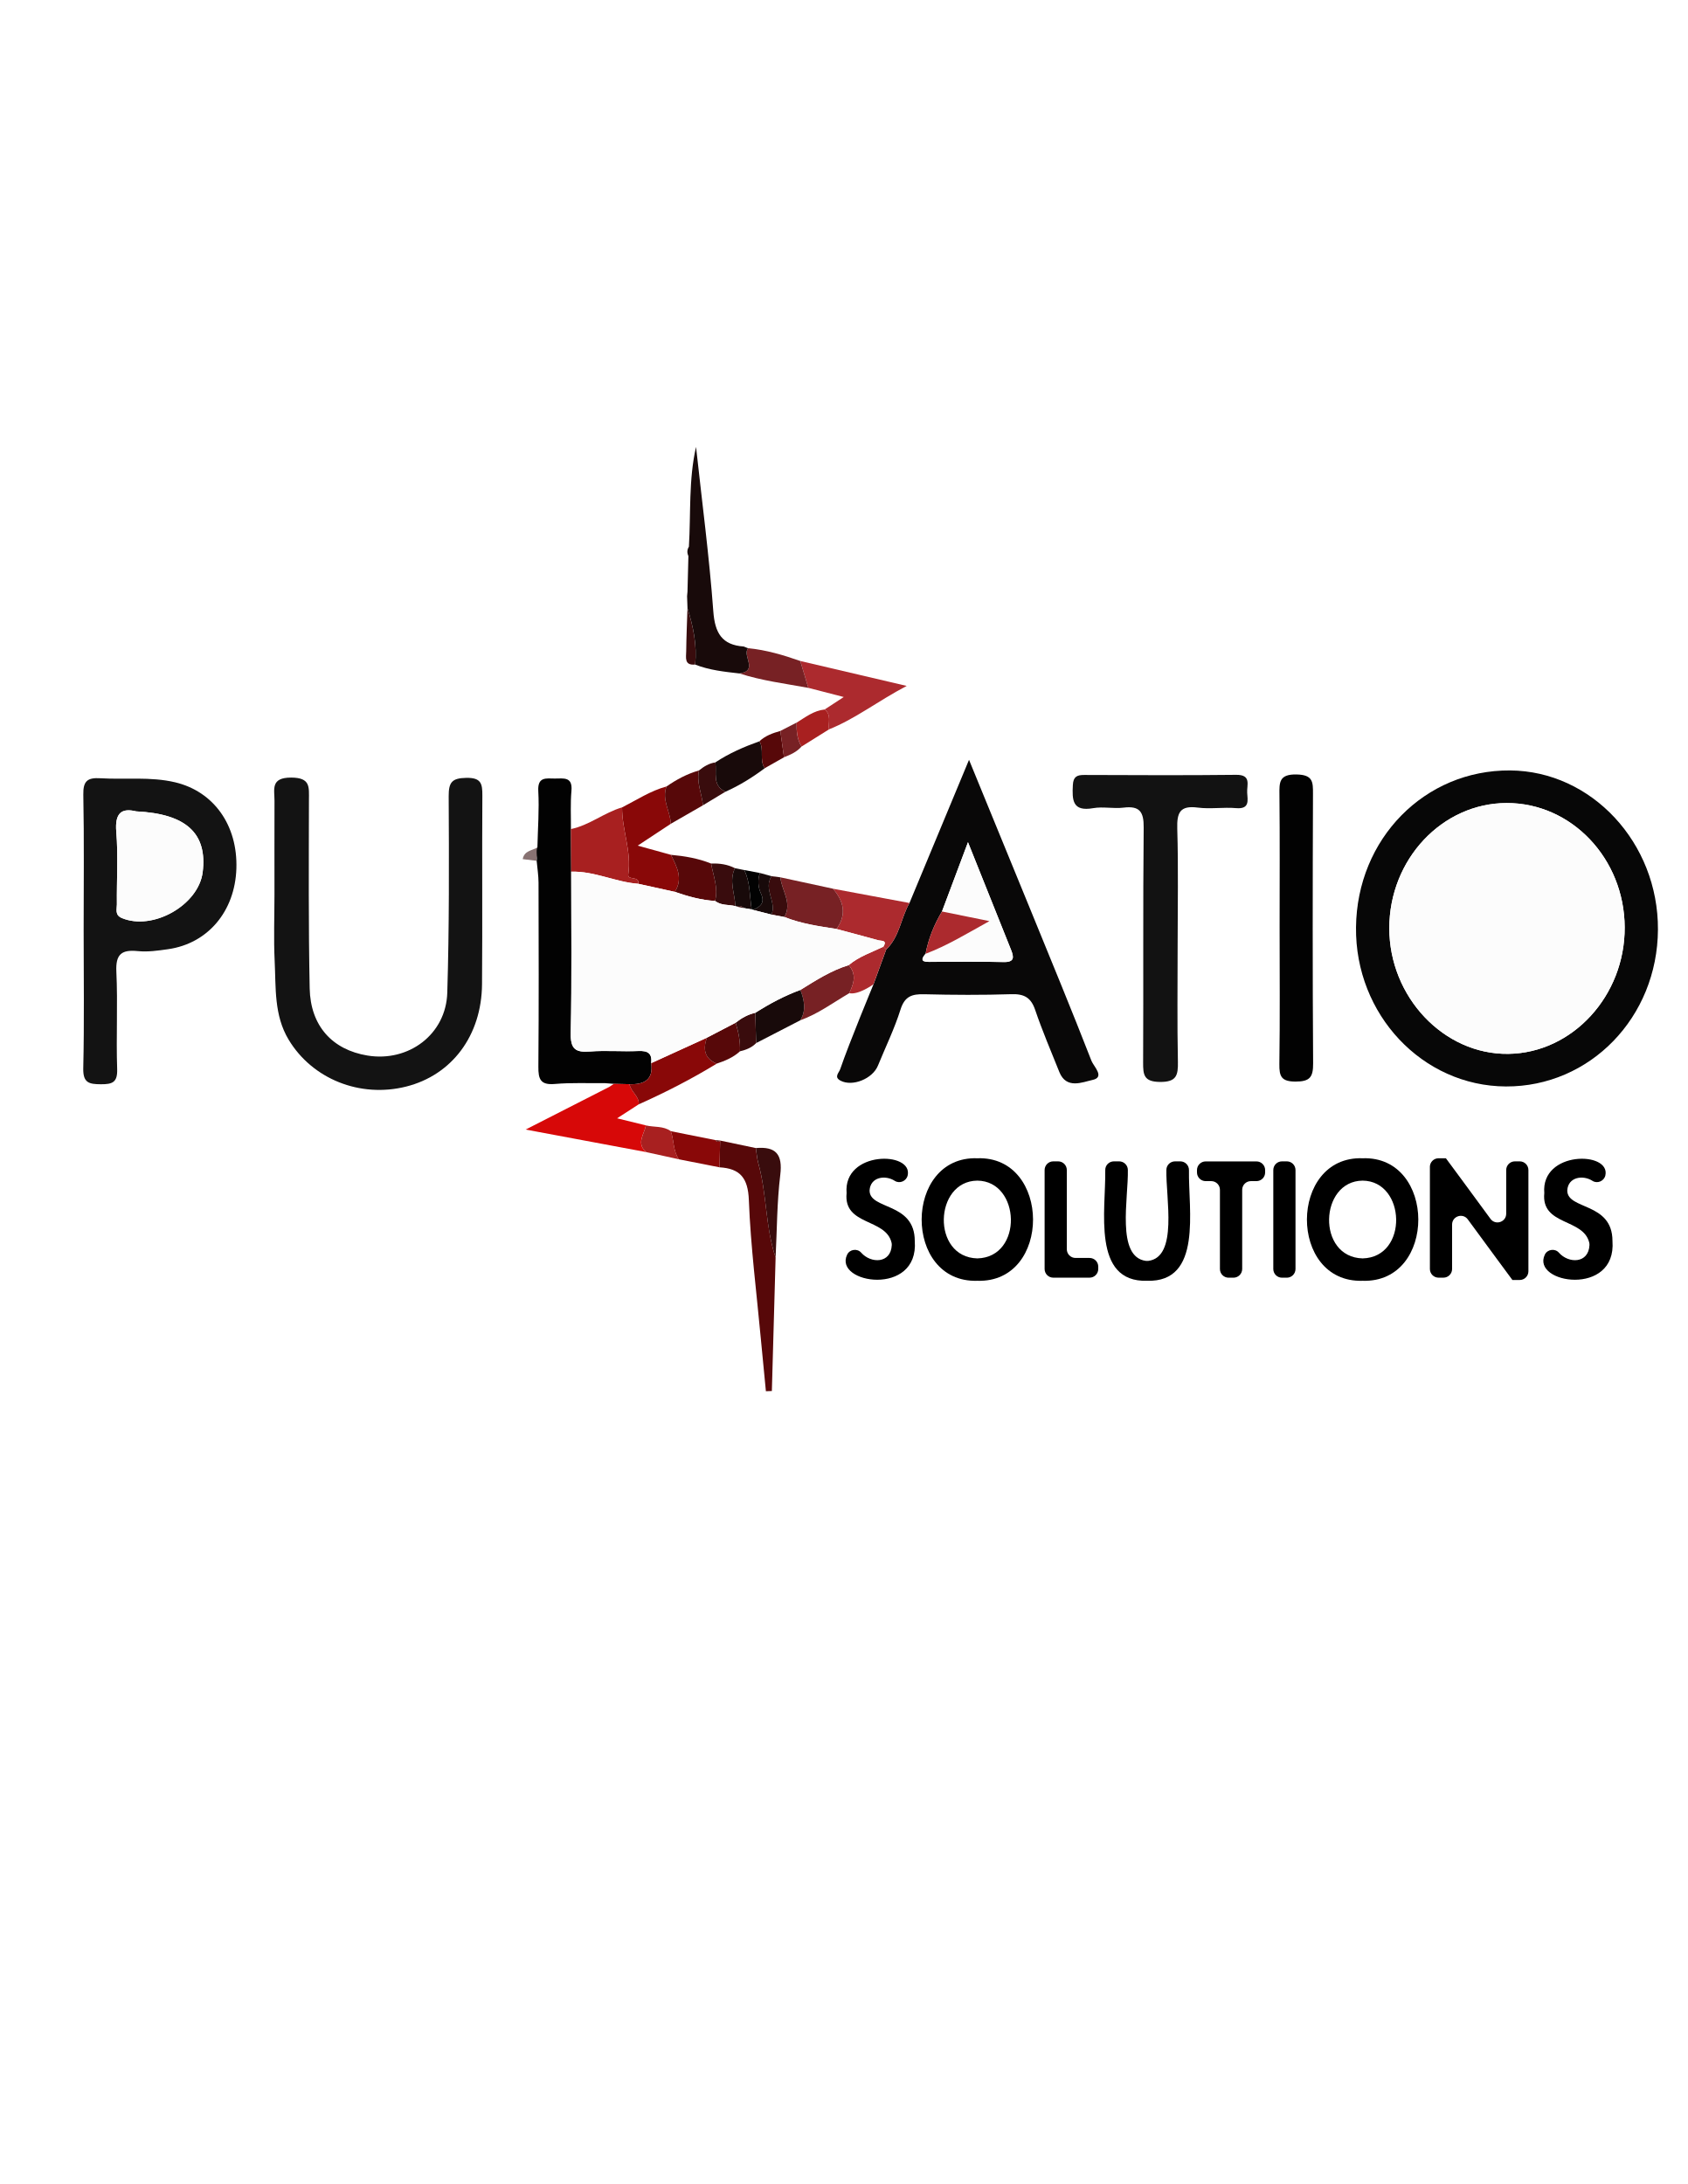
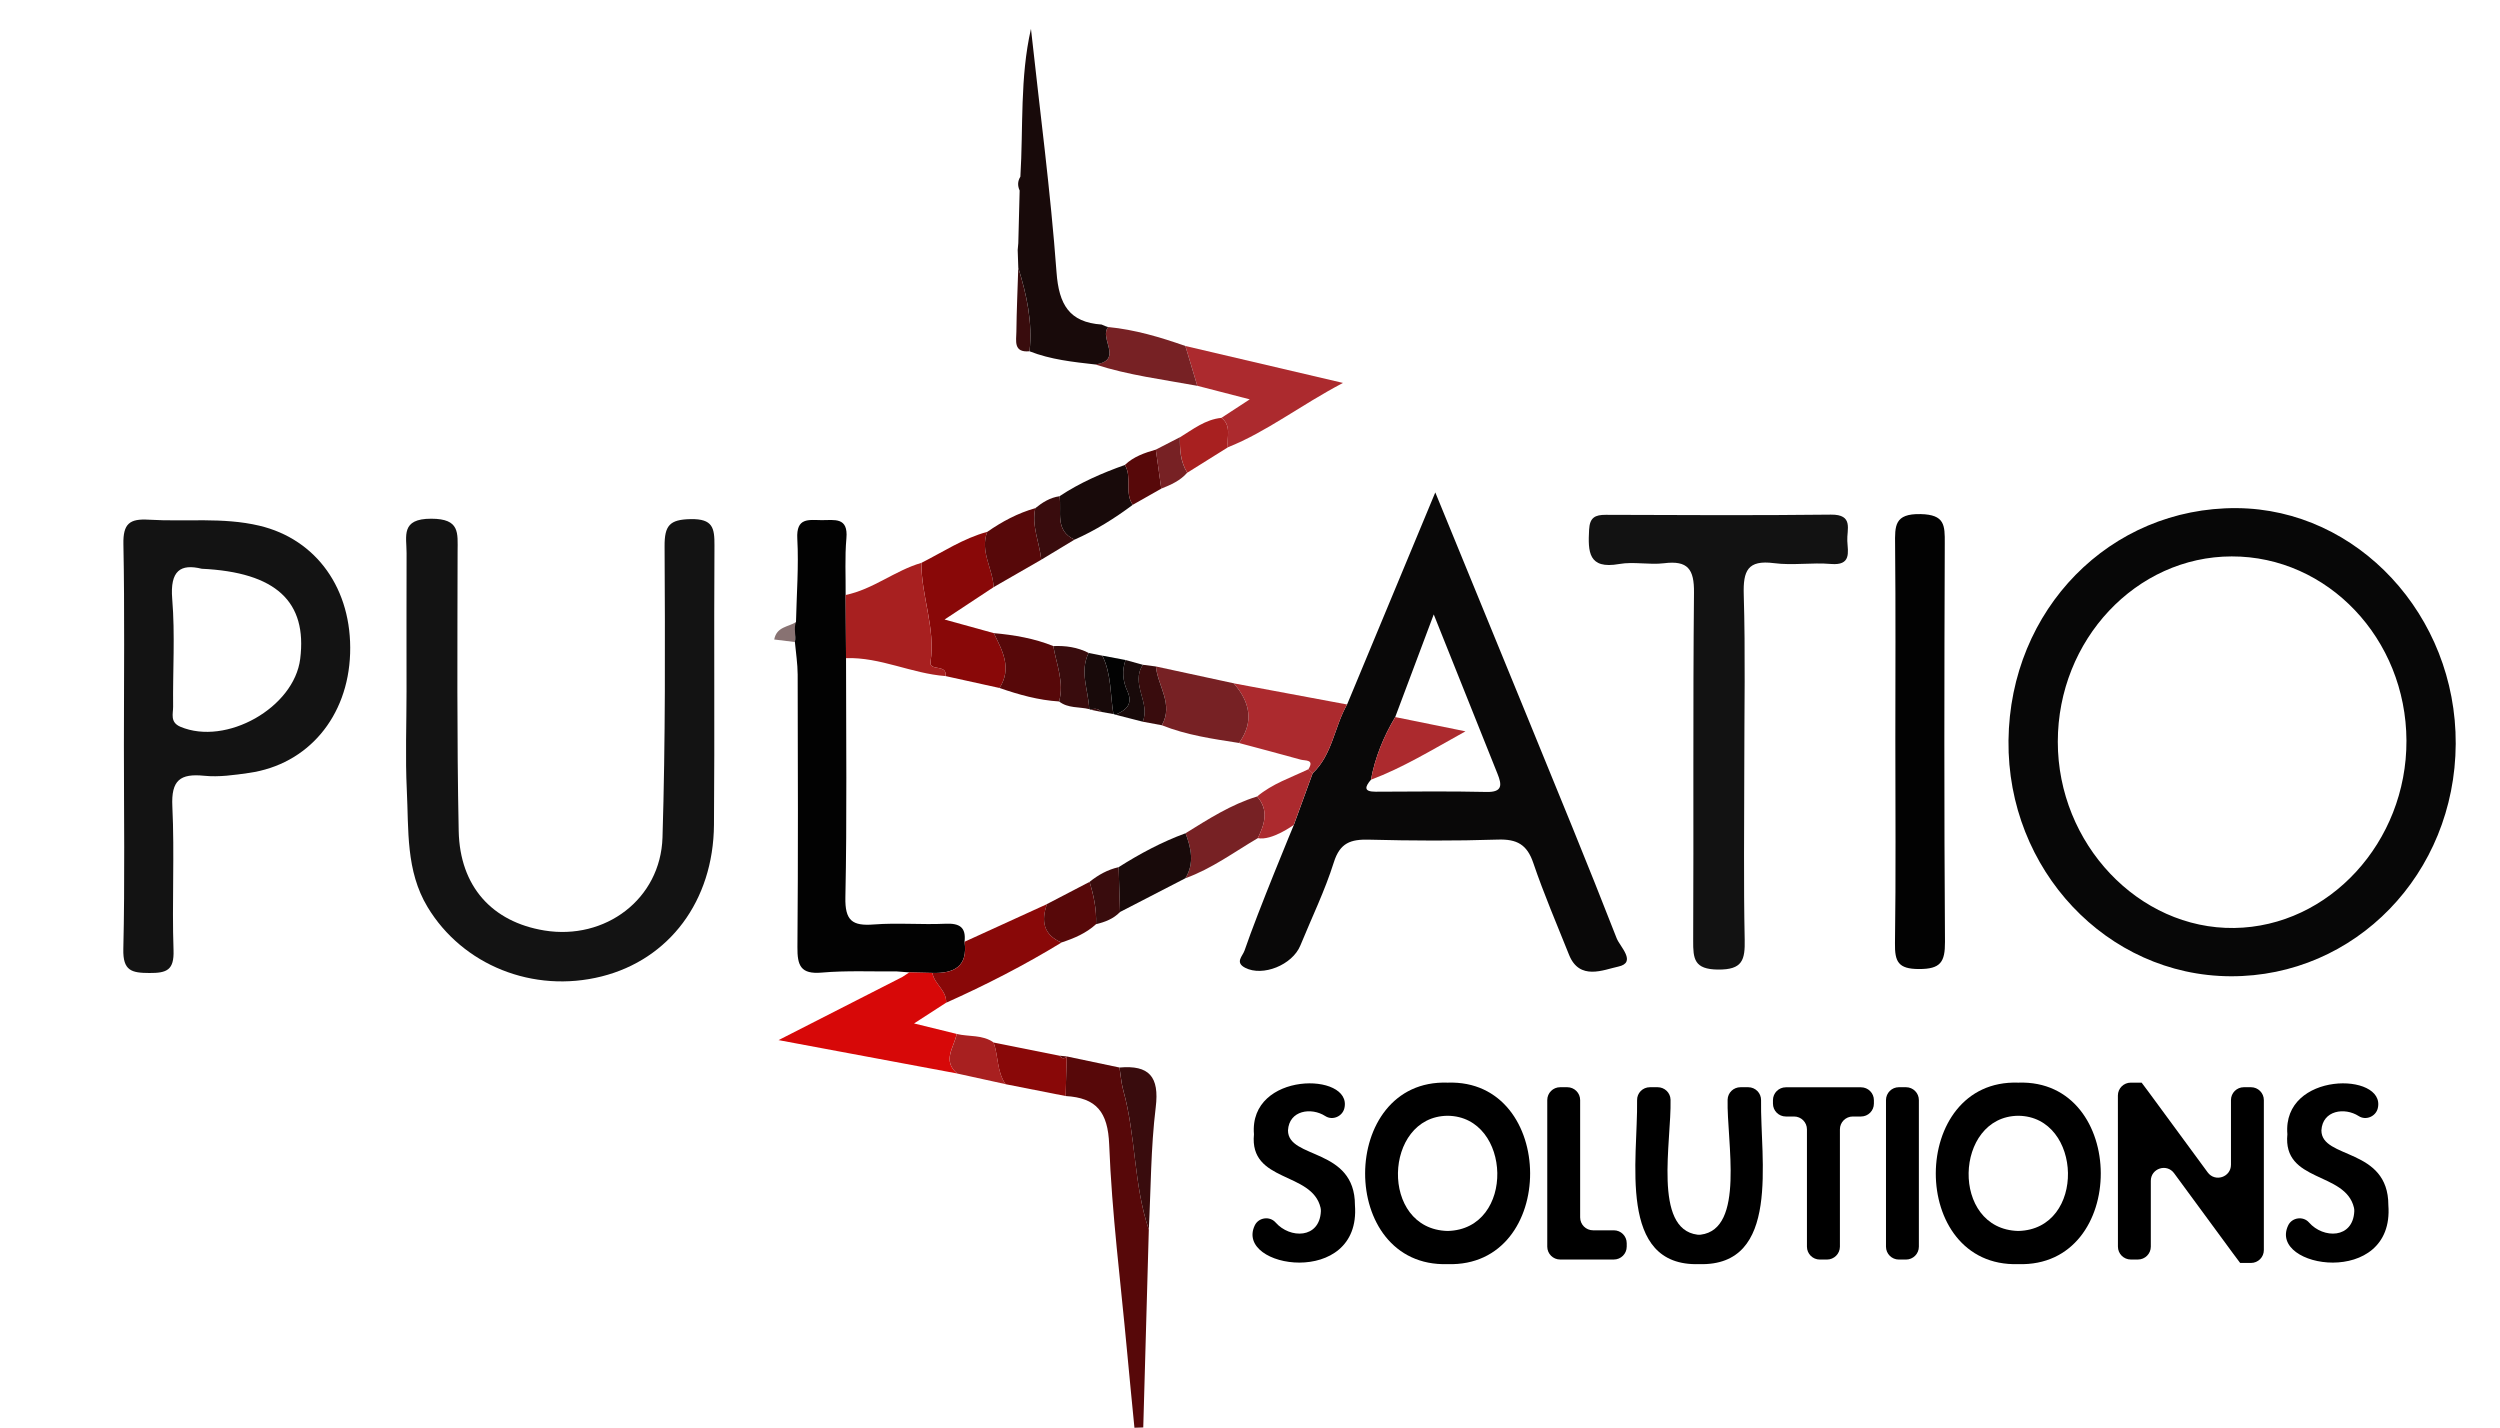
- <svg xmlns="http://www.w3.org/2000/svg" version="1.1" id="Layer_1" x="0px" y="0px" viewBox="0 0 612 792" style="enable-background:new 0 0 612 792;" xml:space="preserve">
+ <svg xmlns="http://www.w3.org/2000/svg" version="1.1" id="Layer_1" x="0px" y="0px" viewBox="0 0 612 349.51" style="enable-background:new 0 0 612 349.51;" xml:space="preserve">
  <style type="text/css">
	.st0{fill:#887272;}
	.st1{fill:#070707;}
	.st2{fill:#131313;}
	.st3{fill:#090808;}
	.st4{fill:#121212;}
	.st5{fill:#020202;}
	.st6{fill:#570809;}
	.st7{fill:#D70808;}
	.st8{fill:#890808;}
	.st9{fill:#A82020;}
	.st10{fill:#AC2A2E;}
	.st11{fill:#772124;}
	.st12{fill:#390C0D;}
	.st13{fill:#180A0A;}
- 	.st14{fill:#FCFCFC;}
</style>
  <g>
-     <path class="st0" d="M194.86,307.28c0.61,1.67-0.27,2.96-0.27,4.89c-1.65-0.2-3.3-0.4-5.06-0.62   C190.13,308.36,193.03,308.5,194.86,307.28z" />
-     <path class="st1" d="M601.16,337.1c-0.16,31.8-24.6,57.02-55.13,56.89c-30.25-0.13-54.69-26.07-54.35-57.7   c0.34-32.13,24.9-57.12,55.89-56.9C577.13,279.61,601.32,305.66,601.16,337.1z M589.1,336.29c-0.1-24.92-19.27-45.12-42.78-45.08   c-23.4,0.03-42.55,20.43-42.57,45.35c-0.02,24.99,19.8,45.93,43.18,45.61C570.15,381.85,589.2,361.13,589.1,336.29z" />
-     <path class="st2" d="M99.52,324.23c0-11.28-0.03-22.55,0.01-33.83c0.01-4.14-1.51-8.44,6.06-8.42c7.05,0.02,6.44,3.45,6.43,8.07   c-0.04,22.79-0.19,45.59,0.27,68.38c0.28,13.63,8.23,22.26,20.95,24.35c14.89,2.45,28.48-7.66,28.94-22.77   c0.73-23.75,0.63-47.53,0.51-71.3c-0.02-5.04,1.19-6.54,6.41-6.63c5.4-0.09,5.83,2.14,5.8,6.46c-0.15,22.79,0.07,45.59-0.12,68.39   c-0.15,18.63-10.95,32.94-27.5,37.1c-16.75,4.21-34.05-2.75-42.62-17c-5.35-8.89-4.59-18.85-5.07-28.54   C99.2,340.42,99.52,332.32,99.52,324.23z" />
-     <path class="st3" d="M329.77,327.46c7.02-16.88,14.04-33.77,21.59-51.92c7.81,19.06,15.17,36.96,22.49,54.88   c7.38,18.07,14.84,36.11,21.92,54.3c0.78,2,5.01,5.92,0.36,6.91c-3.57,0.76-9.47,3.52-12.03-2.9c-2.99-7.48-6.17-14.89-8.76-22.51   c-1.53-4.5-4.02-5.83-8.62-5.69c-10.52,0.34-21.07,0.29-31.6,0.02c-4.44-0.11-7.09,0.74-8.6,5.55c-2.19,6.95-5.42,13.58-8.19,20.35   c-1.95,4.77-9.21,7.7-13.52,5.46c-2.56-1.33-0.61-2.84-0.15-4.21c3.3-9.66,12.07-30.75,12.07-30.75c1.54-4.21,3.07-8.43,4.61-12.64   C326.2,339.72,326.64,332.91,329.77,327.46z M335.6,345.88c-1.42,1.69-1.89,2.94,1.15,2.93c9.04-0.03,18.09-0.15,27.13,0.06   c4.05,0.1,3.76-1.82,2.71-4.44c-4.99-12.52-10.01-25.03-15.61-39.02c-3.49,9.29-6.46,17.2-9.43,25.12   C338.7,335.31,336.63,340.39,335.6,345.88z" />
-     <path class="st2" d="M30.33,337.4c0-16.4,0.2-32.81-0.12-49.21c-0.1-4.97,1.49-6.26,6.21-5.97c9.02,0.55,18.12-0.65,27.07,1.47   c14.01,3.32,22.74,15.57,22.22,31.3c-0.51,15.49-10.33,27.16-24.75,29.22c-3.62,0.52-7.36,1.06-10.95,0.7   c-5.93-0.6-8.12,1.09-7.82,7.47c0.56,11.73-0.11,23.51,0.29,35.25c0.17,4.89-1.69,5.58-5.91,5.56c-4.34-0.02-6.5-0.51-6.38-5.84   C30.58,370.71,30.33,354.05,30.33,337.4z M49.38,294.23c-5.15-1.26-7.8,0.41-7.22,7.41c0.72,8.72,0.12,17.55,0.22,26.33   c0.02,1.74-0.83,3.83,1.78,4.94c11.18,4.73,27.84-4.65,29.33-16.62C75.23,302.32,67.64,295.1,49.38,294.23z" />
-     <path class="st4" d="M427,343.14c0,13.95-0.19,27.91,0.1,41.85c0.1,5-0.5,7.42-6.54,7.36c-5.82-0.06-6.1-2.59-6.07-7.1   c0.14-28.39-0.08-56.79,0.2-85.18c0.06-5.76-1.52-7.91-7.32-7.19c-3.62,0.45-7.43-0.44-10.99,0.19c-7.59,1.35-7.65-3-7.37-8.4   c0.16-3,1.47-3.65,4.1-3.64c18.36,0.06,36.73,0.17,55.09-0.05c5.66-0.07,3.86,3.7,4.02,6.46c0.16,2.78,1,6.05-4.01,5.62   c-4.62-0.4-9.36,0.4-13.93-0.2c-6.48-0.84-7.58,1.87-7.41,7.7C427.29,314.74,427,328.95,427,343.14z" />
-     <path class="st5" d="M463.98,335.99c0-15.9,0.1-31.8-0.06-47.69c-0.05-4.57-0.19-7.59,6.25-7.45c5.94,0.13,5.93,2.75,5.91,7.11   c-0.12,32.53-0.17,65.06,0.05,97.59c0.03,4.98-1.08,6.68-6.37,6.67c-5.1-0.01-5.94-1.81-5.87-6.34   C464.13,369.26,463.98,352.62,463.98,335.99z" />
-     <path class="st6" d="M281.23,456.01c-0.45,16.14-0.9,32.29-1.36,48.43c-0.72,0.02-1.44,0.04-2.16,0.07   c-0.61-6.29-1.24-12.58-1.82-18.87c-1.55-16.81-3.71-33.6-4.36-50.44c-0.31-8.04-3.16-11.45-10.67-11.89   c0.09-3.23,0.18-6.47,0.27-9.7c4.31,0.91,8.61,1.81,12.92,2.72c0.3,1.87,0.43,3.79,0.93,5.61   C278.1,433.11,277.49,444.96,281.23,456.01z" />
-     <path class="st5" d="M219.48,392.8c-6.11,0.06-12.25-0.24-18.32,0.29c-5.18,0.45-5.99-1.73-5.95-6.25   c0.19-22.24,0.11-44.48,0.06-66.72c-0.01-2.65-0.44-5.31-0.68-7.96c0.35-1.64-0.36-3.33,0.27-4.89c0.15-6.8,0.69-13.62,0.32-20.39   c-0.29-5.26,2.79-4.58,5.98-4.55c3.11,0.02,6.51-0.82,6.04,4.45c-0.41,4.59-0.15,9.24-0.19,13.86c0.03,5.15,0.07,10.3,0.1,15.46   c0,19.52,0.25,39.04-0.16,58.56c-0.12,5.73,1.69,7.06,6.96,6.65c5.82-0.45,11.72,0.09,17.56-0.18c3.42-0.15,5.06,0.85,4.65,4.4   c0.84,6.11-2.61,7.8-7.87,7.64c-1.88-0.04-3.77-0.09-5.65-0.13C221.56,392.96,220.52,392.88,219.48,392.8z" />
-     <path class="st7" d="M222.6,393.04c1.88,0.04,3.77,0.09,5.65,0.13c0.45,2.74,3.53,4.27,3.36,7.29c-2.39,1.54-4.77,3.08-7.85,5.08   c4,0.98,7.22,1.77,10.43,2.56c-0.59,3.24-3.64,6.51,0.13,9.69c-13.79-2.58-27.58-5.15-43.73-8.17   c11.42-5.83,20.86-10.65,30.31-15.46C221.47,393.79,222.03,393.42,222.6,393.04z" />
-     <path class="st8" d="M243.24,298.73c-3.78,2.49-7.56,4.99-12.01,7.93c4.51,1.25,8.28,2.29,12.05,3.33c2.12,4.31,4.5,8.58,1.4,13.43   c-4.41-0.97-8.82-1.94-13.23-2.92c0.49-3.02-4-1.12-3.65-3.43c1.25-8.31-2.27-16.12-2.24-24.28c5.3-2.68,10.29-6.01,16.11-7.59   C239.85,289.99,243.05,294.18,243.24,298.73z" />
-     <path class="st9" d="M225.55,292.79c-0.03,8.16,3.49,15.97,2.24,24.28c-0.35,2.31,4.15,0.4,3.65,3.43   c-8.27-0.61-15.91-4.66-24.34-4.39c-0.03-5.15-0.07-10.31-0.1-15.46C213.72,299.28,219.06,294.68,225.55,292.79z" />
-     <path class="st10" d="M290.18,239.7c12.25,2.87,24.5,5.74,38.58,9.04c-10.67,5.62-18.67,11.97-28.19,15.76   c-0.31-2.45,0.99-5.24-1.55-7.22c1.97-1.29,3.94-2.58,6.92-4.52c-4.87-1.26-8.85-2.29-12.84-3.32   C292.12,246.2,291.15,242.95,290.18,239.7z" />
-     <path class="st10" d="M329.77,327.46c-3.14,5.45-3.57,12.26-8.45,16.84c-0.34-0.33-0.68-0.66-1.02-0.99   c1.53-2.47-0.76-2.04-1.85-2.34c-5.03-1.4-10.08-2.73-15.13-4.08c3.74-5.24,2.66-10.05-1.3-14.61   C311.27,324,320.52,325.73,329.77,327.46z" />
-     <path class="st11" d="M302.02,322.27c3.95,4.56,5.04,9.37,1.3,14.61c-6.4-1-12.83-1.91-18.9-4.34c2.92-5.14-1-9.59-1.45-14.39   C289.32,319.52,295.67,320.9,302.02,322.27z" />
-     <path class="st8" d="M231.62,400.47c0.17-3.02-2.91-4.55-3.36-7.29c5.26,0.16,8.71-1.53,7.87-7.64c6.72-3.07,13.45-6.14,20.17-9.21   c-1.43,4.12-0.91,7.51,3.56,9.4C250.78,391.28,241.33,396.12,231.62,400.47z" />
-     <path class="st11" d="M290.18,239.7c0.97,3.25,1.94,6.5,2.92,9.75c-8.38-1.55-16.86-2.59-25.01-5.24c7.11-0.93,0.82-6.57,3.23-9.15   C277.82,235.7,284.04,237.54,290.18,239.7z" />
-     <path class="st11" d="M307.91,360.18c-5.82,3.42-11.28,7.49-17.72,9.81c2.23-3.66,1.41-7.34,0.03-11.01   c5.6-3.47,11.14-7.05,17.53-9C310.67,353.34,309.59,356.75,307.91,360.18z" />
-     <path class="st12" d="M281.23,456.01c-3.75-11.05-3.14-22.9-6.24-34.07c-0.5-1.82-0.63-3.74-0.93-5.61   c7.25-0.64,9.79,2.22,8.86,9.76C281.71,435.98,281.74,446.03,281.23,456.01z" />
-     <path class="st13" d="M259.37,276.48c4.97-3.31,10.4-5.66,16-7.66c1.82,3.02-0.14,6.79,1.92,9.77c-4.46,3.33-9.15,6.26-14.25,8.52   C258.11,284.84,259.97,280.23,259.37,276.48z" />
-     <path class="st13" d="M290.22,358.98c1.38,3.67,2.2,7.35-0.03,11.01c-5.34,2.76-10.68,5.52-16.02,8.27   c-0.11-3.66-0.22-7.32-0.33-10.98C279.04,363.99,284.43,361.1,290.22,358.98z" />
-     <path class="st6" d="M244.68,323.42c3.11-4.85,0.72-9.13-1.4-13.43c4.99,0.45,9.9,1.28,14.57,3.17c0.77,4.49,2.7,8.86,1.42,13.56   C254.23,326.41,249.42,325.06,244.68,323.42z" />
-     <path class="st6" d="M243.24,298.73c-0.2-4.55-3.39-8.74-1.57-13.52c3.63-2.53,7.49-4.6,11.77-5.81   c-0.94,4.37,1.03,8.41,1.46,12.62C251.01,294.25,247.13,296.49,243.24,298.73z" />
-     <path class="st8" d="M261.14,413.61c-0.09,3.23-0.18,6.47-0.27,9.7c-4.9-0.97-9.8-1.94-14.71-2.9c-2.15-3.06-1.74-6.86-2.93-10.2   c5.38,1.08,10.76,2.15,16.14,3.23c0.53,0.7,1.11,0.87,1.78,0.19L261.14,413.61z" />
-     <path class="st6" d="M259.85,385.72c-4.47-1.89-4.99-5.28-3.56-9.4c3.48-1.81,6.96-3.63,10.44-5.44c1.02,3.38,1.75,6.81,1.57,10.37   C265.88,383.47,262.92,384.71,259.85,385.72z" />
-     <path class="st10" d="M316.71,356.94c0,0-5.39,3.95-8.8,3.23c1.68-3.43,2.76-6.84-0.16-10.19c3.7-3.14,8.29-4.61,12.56-6.68   c0.34,0.33,0.68,0.66,1.02,0.99C319.78,348.51,318.25,352.73,316.71,356.94" />
-     <path class="st9" d="M243.24,410.2c1.19,3.34,0.78,7.14,2.93,10.2c-3.95-0.87-7.9-1.73-11.84-2.6c-3.76-3.18-0.72-6.45-0.13-9.69   C237.2,408.84,240.52,408.24,243.24,410.2z" />
-     <path class="st9" d="M299.02,257.29c2.54,1.97,1.24,4.77,1.55,7.22c-3.31,2.07-6.62,4.14-9.92,6.21c-1.66-2.67-1.86-5.65-1.78-8.68   C292.07,260.08,295.07,257.68,299.02,257.29z" />
-     <path class="st12" d="M259.27,326.72c1.28-4.7-0.65-9.07-1.42-13.56c3.02-0.13,5.93,0.28,8.65,1.68   c-2.28,4.61-0.03,9.17,0.14,13.75C264.18,327.99,261.45,328.43,259.27,326.72z" />
-     <path class="st12" d="M254.9,292.02c-0.43-4.21-2.4-8.25-1.46-12.62c1.76-1.42,3.63-2.6,5.93-2.92c0.6,3.76-1.26,8.36,3.67,10.62   C260.32,288.74,257.61,290.38,254.9,292.02z" />
-     <path class="st6" d="M277.29,278.58c-2.06-2.98-0.1-6.75-1.92-9.77c2.14-2.03,4.82-2.96,7.58-3.74c0.44,3.18,0.89,6.36,1.33,9.55   C281.94,275.94,279.62,277.26,277.29,278.58z" />
-     <path class="st13" d="M266.64,328.59c-0.17-4.58-2.42-9.15-0.14-13.75c1.12,0.22,2.23,0.45,3.35,0.67   c2.25,4.51,1.9,9.51,2.71,14.29c-0.97-0.17-1.93-0.34-2.9-0.51c-0.75-0.78-1.63-0.98-2.63-0.54L266.64,328.59z" />
-     <path class="st12" d="M282.96,318.15c0.45,4.8,4.38,9.25,1.45,14.39c-1.56-0.29-3.12-0.58-4.68-0.87c1.96-4.64-3.08-9.3,0.05-13.93   C280.85,317.87,281.91,318.01,282.96,318.15z" />
-     <path class="st12" d="M268.31,381.24c0.17-3.56-0.56-6.99-1.57-10.37c2.12-1.7,4.44-2.99,7.11-3.59c0.11,3.66,0.22,7.32,0.33,10.98   C272.56,379.94,270.5,380.72,268.31,381.24z" />
-     <path class="st11" d="M284.27,274.62c-0.44-3.18-0.89-6.36-1.33-9.55c1.97-1.01,3.94-2.03,5.91-3.04   c-0.08,3.03,0.12,6.01,1.78,8.68C288.93,272.69,286.62,273.68,284.27,274.62z" />
-     <path class="st13" d="M279.79,317.74c-3.12,4.63,1.91,9.29-0.05,13.93c-2.23-0.57-4.46-1.14-6.69-1.71   c2.66-1.13,4.42-2.57,2.88-5.89c-1.09-2.37-1.29-4.94-0.4-7.5C276.95,316.96,278.37,317.35,279.79,317.74z" />
-     <path class="st5" d="M275.53,316.57c-0.89,2.55-0.69,5.13,0.4,7.5c1.53,3.32-0.22,4.76-2.88,5.89c0,0-0.48-0.17-0.48-0.17   c-0.81-4.78-0.47-9.78-2.71-14.29C271.74,315.86,273.64,316.22,275.53,316.57z" />
-     <path class="st12" d="M249.27,220.54c2.08,6.66,3.53,13.41,2.76,20.45c-4,0.39-3.24-2.59-3.22-4.78   C248.87,230.99,249.11,225.77,249.27,220.54z" />
-     <path class="st13" d="M271.31,235.06c0,0-0.28,0-1.63-0.61c-7.92-0.55-10.46-4.88-11.04-12.78c-1.47-19.91-4.1-39.74-6.26-59.6   c-2.73,11.92-1.86,24.11-2.59,36.18c-0.69,1.1-0.71,2.23-0.18,3.39c-0.11,4.3-0.22,8.59-0.33,12.89c-0.05,0.56-0.1,1.11-0.15,1.67   c0.05,1.45,0.1,2.9,0.15,4.35c2.08,6.66,3.53,13.41,2.76,20.45c5.16,2.03,10.61,2.6,16.05,3.22   C275.19,243.29,268.9,237.64,271.31,235.06z" />
-     <path class="st6" d="M261.16,413.62c-0.67,0.67-1.26,0.51-1.78-0.19C259.97,413.49,260.56,413.56,261.16,413.62z" />
-     <path class="st14" d="M589.1,336.29c0.1,24.84-18.94,45.56-42.17,45.88c-23.38,0.32-43.2-20.62-43.18-45.61   c0.02-24.91,19.17-45.31,42.57-45.35C569.83,291.17,588.99,311.37,589.1,336.29z" />
-     <path class="st14" d="M341.56,330.54c2.97-7.92,5.94-15.83,9.43-25.12c5.6,13.99,10.61,26.5,15.61,39.02   c1.04,2.62,1.34,4.53-2.71,4.44c-9.04-0.21-18.08-0.09-27.13-0.06c-3.04,0.01-2.58-1.25-1.15-2.94   c7.72-2.91,14.69-7.16,23.14-11.85C351.95,332.64,346.75,331.59,341.56,330.54z" />
-     <path class="st10" d="M341.56,330.54c5.2,1.05,10.39,2.11,17.19,3.49c-8.45,4.69-15.43,8.95-23.14,11.85   C336.63,340.39,338.7,335.31,341.56,330.54z" />
-     <path class="st14" d="M49.38,294.23c18.26,0.87,25.85,8.09,24.11,22.05C72,328.25,55.34,337.63,44.16,332.9   c-2.61-1.11-1.76-3.19-1.78-4.94c-0.1-8.78,0.5-17.6-0.22-26.33C41.58,294.64,44.23,292.97,49.38,294.23z" />
-     <path class="st14" d="M272.57,329.8c0,0,0.48,0.17,0.48,0.17c2.23,0.57,4.46,1.14,6.69,1.71c1.56,0.29,3.12,0.58,4.68,0.87   c6.08,2.43,12.5,3.34,18.91,4.34c5.04,1.35,10.1,2.68,15.13,4.08c1.09,0.3,3.39-0.12,1.85,2.34c-4.27,2.07-8.86,3.54-12.56,6.68   c-6.38,1.95-11.93,5.53-17.53,9c-5.79,2.12-11.18,5.02-16.38,8.3c-2.67,0.61-4.99,1.9-7.11,3.59c-3.48,1.81-6.96,3.63-10.44,5.44   c-6.72,3.07-13.45,6.14-20.17,9.21c0.41-3.55-1.23-4.55-4.65-4.39c-5.85,0.26-11.74-0.28-17.56,0.18   c-5.27,0.41-7.08-0.93-6.96-6.65c0.41-19.51,0.16-39.04,0.16-58.56c8.43-0.27,16.07,3.78,24.34,4.39   c4.41,0.97,8.82,1.94,13.23,2.92c4.74,1.64,9.55,2.99,14.59,3.3c2.18,1.71,4.9,1.27,7.37,1.87c0,0,0.4,0.17,0.4,0.16   c0.88,0.18,1.75,0.36,2.63,0.54C270.63,329.46,271.6,329.63,272.57,329.8z" />
-     <path class="st12" d="M269.67,329.29c-0.88-0.18-1.75-0.36-2.63-0.54C268.04,328.31,268.91,328.51,269.67,329.29z" />
+     <path class="st0" d="M194.86,152.28c0.61,1.67-0.27,2.96-0.27,4.89c-1.65-0.2-3.3-0.4-5.06-0.62   C190.13,153.36,193.03,153.5,194.86,152.28z" />
+     <path class="st1" d="M601.16,182.1c-0.16,31.8-24.6,57.02-55.13,56.89c-30.25-0.13-54.69-26.07-54.35-57.7   c0.34-32.13,24.9-57.12,55.89-56.9C577.13,124.61,601.32,150.66,601.16,182.1z M589.1,181.29c-0.1-24.92-19.27-45.12-42.78-45.08   c-23.4,0.03-42.55,20.43-42.57,45.35c-0.02,24.99,19.8,45.93,43.18,45.61C570.15,226.85,589.2,206.13,589.1,181.29z" />
+     <path class="st2" d="M99.52,169.23c0-11.28-0.03-22.55,0.01-33.83c0.01-4.14-1.51-8.44,6.06-8.42c7.05,0.02,6.44,3.45,6.43,8.07   c-0.04,22.79-0.19,45.59,0.27,68.38c0.28,13.63,8.23,22.26,20.95,24.35c14.89,2.45,28.48-7.66,28.94-22.77   c0.73-23.75,0.63-47.53,0.51-71.3c-0.02-5.04,1.19-6.54,6.41-6.63c5.4-0.09,5.83,2.14,5.8,6.46c-0.15,22.79,0.07,45.59-0.12,68.39   c-0.15,18.63-10.95,32.94-27.5,37.1c-16.75,4.21-34.05-2.75-42.62-17c-5.35-8.89-4.59-18.85-5.07-28.54   C99.2,185.42,99.52,177.32,99.52,169.23z" />
+     <path class="st3" d="M329.77,172.46c7.02-16.88,14.04-33.77,21.59-51.92c7.81,19.06,15.17,36.96,22.49,54.88   c7.38,18.07,14.84,36.11,21.92,54.3c0.78,2,5.01,5.92,0.36,6.91c-3.57,0.76-9.47,3.52-12.03-2.9c-2.99-7.48-6.17-14.89-8.76-22.51   c-1.53-4.5-4.02-5.83-8.62-5.69c-10.52,0.34-21.07,0.29-31.6,0.02c-4.44-0.11-7.09,0.74-8.6,5.55c-2.19,6.95-5.42,13.58-8.19,20.35   c-1.95,4.77-9.21,7.7-13.52,5.46c-2.56-1.33-0.61-2.84-0.15-4.21c3.3-9.66,12.07-30.75,12.07-30.75c1.54-4.21,3.07-8.43,4.61-12.64   C326.2,184.72,326.64,177.91,329.77,172.46z M335.6,190.88c-1.42,1.69-1.89,2.94,1.15,2.93c9.04-0.03,18.09-0.15,27.13,0.06   c4.05,0.1,3.76-1.82,2.71-4.44c-4.99-12.52-10.01-25.03-15.61-39.02c-3.49,9.29-6.46,17.2-9.43,25.12   C338.7,180.31,336.63,185.39,335.6,190.88z" />
+     <path class="st2" d="M30.33,182.4c0-16.4,0.2-32.81-0.12-49.21c-0.1-4.97,1.49-6.26,6.21-5.97c9.02,0.55,18.12-0.65,27.07,1.47   c14.01,3.32,22.74,15.57,22.22,31.3c-0.51,15.49-10.33,27.16-24.75,29.22c-3.62,0.52-7.36,1.06-10.95,0.7   c-5.93-0.6-8.12,1.09-7.82,7.47c0.56,11.73-0.11,23.51,0.29,35.25c0.17,4.89-1.69,5.58-5.91,5.56c-4.34-0.02-6.5-0.51-6.38-5.84   C30.58,215.71,30.33,199.05,30.33,182.4z M49.38,139.23c-5.15-1.26-7.8,0.41-7.22,7.41c0.72,8.72,0.12,17.55,0.22,26.33   c0.02,1.74-0.83,3.83,1.78,4.94c11.18,4.73,27.84-4.65,29.33-16.62C75.23,147.32,67.64,140.1,49.38,139.23z" />
+     <path class="st4" d="M427,188.14c0,13.95-0.19,27.91,0.1,41.85c0.1,5-0.5,7.42-6.54,7.36c-5.82-0.06-6.1-2.59-6.07-7.1   c0.14-28.39-0.08-56.79,0.2-85.18c0.06-5.76-1.52-7.91-7.32-7.19c-3.62,0.45-7.43-0.44-10.99,0.19c-7.59,1.35-7.65-3-7.37-8.4   c0.16-3,1.47-3.65,4.1-3.64c18.36,0.06,36.73,0.17,55.09-0.05c5.66-0.07,3.86,3.7,4.02,6.46c0.16,2.78,1,6.05-4.01,5.62   c-4.62-0.4-9.36,0.4-13.93-0.2c-6.48-0.84-7.58,1.87-7.41,7.7C427.29,159.74,427,173.95,427,188.14z" />
+     <path class="st5" d="M463.98,180.99c0-15.9,0.1-31.8-0.06-47.69c-0.05-4.57-0.19-7.59,6.25-7.45c5.94,0.13,5.93,2.75,5.91,7.11   c-0.12,32.53-0.17,65.06,0.05,97.59c0.03,4.98-1.08,6.68-6.37,6.67c-5.1-0.01-5.94-1.81-5.87-6.34   C464.13,214.26,463.98,197.62,463.98,180.99z" />
+     <path class="st6" d="M281.23,301.01c-0.45,16.14-0.9,32.29-1.36,48.43c-0.72,0.02-1.44,0.04-2.16,0.07   c-0.61-6.29-1.24-12.58-1.82-18.87c-1.55-16.81-3.71-33.6-4.36-50.44c-0.31-8.04-3.16-11.45-10.67-11.89   c0.09-3.23,0.18-6.47,0.27-9.7c4.31,0.91,8.61,1.81,12.92,2.72c0.3,1.87,0.43,3.79,0.93,5.61   C278.1,278.11,277.49,289.96,281.23,301.01z" />
+     <path class="st5" d="M219.48,237.8c-6.11,0.06-12.25-0.24-18.32,0.29c-5.18,0.45-5.99-1.73-5.95-6.25   c0.19-22.24,0.11-44.48,0.06-66.72c-0.01-2.65-0.44-5.31-0.68-7.96c0.35-1.64-0.36-3.33,0.27-4.89c0.15-6.8,0.69-13.62,0.32-20.39   c-0.29-5.26,2.79-4.58,5.98-4.55c3.11,0.02,6.51-0.82,6.04,4.45c-0.41,4.59-0.15,9.24-0.19,13.86c0.03,5.15,0.07,10.3,0.1,15.46   c0,19.52,0.25,39.04-0.16,58.56c-0.12,5.73,1.69,7.06,6.96,6.65c5.82-0.45,11.72,0.09,17.56-0.18c3.42-0.15,5.06,0.85,4.65,4.4   c0.84,6.11-2.61,7.8-7.87,7.64c-1.88-0.04-3.77-0.09-5.65-0.13C221.56,237.96,220.52,237.88,219.48,237.8z" />
+     <path class="st7" d="M222.6,238.04c1.88,0.04,3.77,0.09,5.65,0.13c0.45,2.74,3.53,4.27,3.36,7.29c-2.39,1.54-4.77,3.08-7.85,5.08   c4,0.98,7.22,1.77,10.43,2.56c-0.59,3.24-3.64,6.51,0.13,9.69c-13.79-2.58-27.58-5.15-43.73-8.17   c11.42-5.83,20.86-10.65,30.31-15.46C221.47,238.79,222.03,238.42,222.6,238.04z" />
+     <path class="st8" d="M243.24,143.73c-3.78,2.49-7.56,4.99-12.01,7.93c4.51,1.25,8.28,2.29,12.05,3.33c2.12,4.31,4.5,8.58,1.4,13.43   c-4.41-0.97-8.82-1.94-13.23-2.92c0.49-3.02-4-1.12-3.65-3.43c1.25-8.31-2.27-16.12-2.24-24.28c5.3-2.68,10.29-6.01,16.11-7.59   C239.85,134.99,243.05,139.18,243.24,143.73z" />
+     <path class="st9" d="M225.55,137.79c-0.03,8.16,3.49,15.97,2.24,24.28c-0.35,2.31,4.15,0.4,3.65,3.43   c-8.27-0.61-15.91-4.66-24.34-4.39c-0.03-5.15-0.07-10.31-0.1-15.46C213.72,144.28,219.06,139.68,225.55,137.79z" />
+     <path class="st10" d="M290.18,84.7c12.25,2.87,24.5,5.74,38.58,9.04c-10.67,5.62-18.67,11.97-28.19,15.76   c-0.31-2.45,0.99-5.24-1.55-7.22c1.97-1.29,3.94-2.58,6.92-4.52c-4.87-1.26-8.85-2.29-12.84-3.32   C292.12,91.2,291.15,87.95,290.18,84.7z" />
+     <path class="st10" d="M329.77,172.46c-3.14,5.45-3.57,12.26-8.45,16.84c-0.34-0.33-0.68-0.66-1.02-0.99   c1.53-2.47-0.76-2.04-1.85-2.34c-5.03-1.4-10.08-2.73-15.13-4.08c3.74-5.24,2.66-10.05-1.3-14.61   C311.27,169,320.52,170.73,329.77,172.46z" />
+     <path class="st11" d="M302.02,167.27c3.95,4.56,5.04,9.37,1.3,14.61c-6.4-1-12.83-1.91-18.9-4.34c2.92-5.14-1-9.59-1.45-14.39   C289.32,164.52,295.67,165.9,302.02,167.27z" />
+     <path class="st8" d="M231.62,245.47c0.17-3.02-2.91-4.55-3.36-7.29c5.26,0.16,8.71-1.53,7.87-7.64c6.72-3.07,13.45-6.14,20.17-9.21   c-1.43,4.12-0.91,7.51,3.56,9.4C250.78,236.28,241.33,241.12,231.62,245.47z" />
+     <path class="st11" d="M290.18,84.7c0.97,3.25,1.94,6.5,2.92,9.75c-8.38-1.55-16.86-2.59-25.01-5.24c7.11-0.93,0.82-6.57,3.23-9.15   C277.82,80.7,284.04,82.54,290.18,84.7z" />
+     <path class="st11" d="M307.91,205.18c-5.82,3.42-11.28,7.49-17.72,9.81c2.23-3.66,1.41-7.34,0.03-11.01   c5.6-3.47,11.14-7.05,17.53-9C310.67,198.34,309.59,201.75,307.91,205.18z" />
+     <path class="st12" d="M281.23,301.01c-3.75-11.05-3.14-22.9-6.24-34.07c-0.5-1.82-0.63-3.74-0.93-5.61   c7.25-0.64,9.79,2.22,8.86,9.76C281.71,280.98,281.74,291.03,281.23,301.01z" />
+     <path class="st13" d="M259.37,121.48c4.97-3.31,10.4-5.66,16-7.66c1.82,3.02-0.14,6.79,1.92,9.77c-4.46,3.33-9.15,6.26-14.25,8.52   C258.11,129.84,259.97,125.23,259.37,121.48z" />
+     <path class="st13" d="M290.22,203.98c1.38,3.67,2.2,7.35-0.03,11.01c-5.34,2.76-10.68,5.52-16.02,8.27   c-0.11-3.66-0.22-7.32-0.33-10.98C279.04,208.99,284.43,206.1,290.22,203.98z" />
+     <path class="st6" d="M244.68,168.42c3.11-4.85,0.72-9.13-1.4-13.43c4.99,0.45,9.9,1.28,14.57,3.17c0.77,4.49,2.7,8.86,1.42,13.56   C254.23,171.41,249.42,170.06,244.68,168.42z" />
+     <path class="st6" d="M243.24,143.73c-0.2-4.55-3.39-8.74-1.57-13.52c3.63-2.53,7.49-4.6,11.77-5.81   c-0.94,4.37,1.03,8.41,1.46,12.62C251.01,139.25,247.13,141.49,243.24,143.73z" />
+     <path class="st8" d="M261.14,258.61c-0.09,3.23-0.18,6.47-0.27,9.7c-4.9-0.97-9.8-1.94-14.71-2.9c-2.15-3.06-1.74-6.86-2.93-10.2   c5.38,1.08,10.76,2.15,16.14,3.23c0.53,0.7,1.11,0.87,1.78,0.19L261.14,258.61z" />
+     <path class="st6" d="M259.85,230.72c-4.47-1.89-4.99-5.28-3.56-9.4c3.48-1.81,6.96-3.63,10.44-5.44c1.02,3.38,1.75,6.81,1.57,10.37   C265.88,228.47,262.92,229.71,259.85,230.72z" />
+     <path class="st10" d="M316.71,201.94c0,0-5.39,3.95-8.8,3.23c1.68-3.43,2.76-6.84-0.16-10.19c3.7-3.14,8.29-4.61,12.56-6.68   c0.34,0.33,0.68,0.66,1.02,0.99C319.78,193.51,318.25,197.73,316.71,201.94" />
+     <path class="st9" d="M243.24,255.2c1.19,3.34,0.78,7.14,2.93,10.2c-3.95-0.87-7.9-1.73-11.84-2.6c-3.76-3.18-0.72-6.45-0.13-9.69   C237.2,253.84,240.52,253.24,243.24,255.2z" />
+     <path class="st9" d="M299.02,102.29c2.54,1.97,1.24,4.77,1.55,7.22c-3.31,2.07-6.62,4.14-9.92,6.21c-1.66-2.67-1.86-5.65-1.78-8.68   C292.07,105.08,295.07,102.68,299.02,102.29z" />
+     <path class="st12" d="M259.27,171.72c1.28-4.7-0.65-9.07-1.42-13.56c3.02-0.13,5.93,0.28,8.65,1.68   c-2.28,4.61-0.03,9.17,0.14,13.75C264.18,172.99,261.45,173.43,259.27,171.72z" />
+     <path class="st12" d="M254.9,137.02c-0.43-4.21-2.4-8.25-1.46-12.62c1.76-1.42,3.63-2.6,5.93-2.92c0.6,3.76-1.26,8.36,3.67,10.62   C260.32,133.74,257.61,135.38,254.9,137.02z" />
+     <path class="st6" d="M277.29,123.58c-2.06-2.98-0.1-6.75-1.92-9.77c2.14-2.03,4.82-2.96,7.58-3.74c0.44,3.18,0.89,6.36,1.33,9.55   C281.94,120.94,279.62,122.26,277.29,123.58z" />
+     <path class="st13" d="M266.64,173.59c-0.17-4.58-2.42-9.15-0.14-13.75c1.12,0.22,2.23,0.45,3.35,0.67   c2.25,4.51,1.9,9.51,2.71,14.29c-0.97-0.17-1.93-0.34-2.9-0.51c-0.75-0.78-1.63-0.98-2.63-0.54L266.64,173.59z" />
+     <path class="st12" d="M282.96,163.15c0.45,4.8,4.38,9.25,1.45,14.39c-1.56-0.29-3.12-0.58-4.68-0.87c1.96-4.64-3.08-9.3,0.05-13.93   C280.85,162.87,281.91,163.01,282.96,163.15z" />
+     <path class="st12" d="M268.31,226.24c0.17-3.56-0.56-6.99-1.57-10.37c2.12-1.7,4.44-2.99,7.11-3.59c0.11,3.66,0.22,7.32,0.33,10.98   C272.56,224.94,270.5,225.72,268.31,226.24z" />
+     <path class="st11" d="M284.27,119.62c-0.44-3.18-0.89-6.36-1.33-9.55c1.97-1.01,3.94-2.03,5.91-3.04   c-0.08,3.03,0.12,6.01,1.78,8.68C288.93,117.69,286.62,118.68,284.27,119.62z" />
+     <path class="st13" d="M279.79,162.74c-3.12,4.63,1.91,9.29-0.05,13.93c-2.23-0.57-4.46-1.14-6.69-1.71   c2.66-1.13,4.42-2.57,2.88-5.89c-1.09-2.37-1.29-4.94-0.4-7.5C276.95,161.96,278.37,162.35,279.79,162.74z" />
+     <path class="st5" d="M275.53,161.57c-0.89,2.55-0.69,5.13,0.4,7.5c1.53,3.32-0.22,4.76-2.88,5.89l-0.48-0.17   c-0.81-4.78-0.47-9.78-2.71-14.29C271.74,160.86,273.64,161.22,275.53,161.57z" />
+     <path class="st12" d="M249.27,65.54c2.08,6.66,3.53,13.41,2.76,20.45c-4,0.39-3.24-2.59-3.22-4.78   C248.87,75.99,249.11,70.77,249.27,65.54z" />
+     <path class="st13" d="M271.31,80.06c0,0-0.28,0-1.63-0.61c-7.92-0.55-10.46-4.88-11.04-12.78c-1.47-19.91-4.1-39.74-6.26-59.6   c-2.73,11.92-1.86,24.11-2.59,36.18c-0.69,1.1-0.71,2.23-0.18,3.39c-0.11,4.3-0.22,8.59-0.33,12.89c-0.05,0.56-0.1,1.11-0.15,1.67   c0.05,1.45,0.1,2.9,0.15,4.35c2.08,6.66,3.53,13.41,2.76,20.45c5.16,2.03,10.61,2.6,16.05,3.22   C275.19,88.29,268.9,82.64,271.31,80.06z" />
+     <path class="st6" d="M261.16,258.62c-0.67,0.67-1.26,0.51-1.78-0.19C259.97,258.49,260.56,258.56,261.16,258.62z" />
+     <path class="st10" d="M341.56,175.54c5.2,1.05,10.39,2.11,17.19,3.49c-8.45,4.69-15.43,8.95-23.14,11.85   C336.63,185.39,338.7,180.31,341.56,175.54z" />
+     <path class="st12" d="M269.67,174.29c-0.88-0.18-1.75-0.36-2.63-0.54C268.04,173.31,268.91,173.51,269.67,174.29z" />
    <g>
-       <path d="M329.11,426.27c-0.47,2.04-2.91,3.09-4.67,1.95c-3.44-2.22-8.87-1.43-9.14,3.5c0,7.11,16.39,4.14,16.39,18.3    c1.55,20.34-29.58,15.52-24.52,4.95c0.93-1.95,3.67-2.33,5.09-0.71c3.52,4.01,10.78,4.01,11.09-2.74c0.01-0.29-0.01-0.6-0.08-0.88    c-2.09-8.92-17.49-6.08-16.3-17.97C305.68,417.22,331.14,417.41,329.11,426.27z" />
-       <path d="M354.38,464.46c-27.05,0.85-26.81-45.36,0-44.43C381.18,419.1,381.43,465.31,354.38,464.46z M354.38,428.14    c-15.73,0.14-16.7,27.79,0,28.2C371.08,455.94,370.11,428.28,354.38,428.14z" />
-       <path d="M389.98,456.18h5.09c1.74,0,3.15,1.41,3.15,3.15v0.85c0,1.74-1.41,3.15-3.15,3.15h-13.15c-1.74,0-3.15-1.41-3.15-3.15    V424.3c0-1.74,1.41-3.15,3.15-3.15h1.75c1.74,0,3.15,1.41,3.15,3.15v28.72C386.82,454.76,388.23,456.18,389.98,456.18z" />
-       <path d="M403.9,421.15h1.89c1.71,0,3.12,1.35,3.16,3.05c0.25,10.26-4.34,31.65,6.58,33.05c0.26,0.03,0.54,0.03,0.8,0    c10.91-1.36,6.35-22.82,6.59-33.05c0.04-1.71,1.45-3.05,3.16-3.05h1.88c1.76,0,3.18,1.43,3.15,3.19    c-0.24,14.44,4.95,40.71-15.17,40.12c-20.11,0.62-14.95-25.7-15.18-40.13C400.72,422.57,402.14,421.15,403.9,421.15z" />
-       <path d="M447.24,463.34h-1.75c-1.74,0-3.15-1.41-3.15-3.15v-28.72c0-1.74-1.41-3.15-3.15-3.15h-2.02c-1.74,0-3.15-1.41-3.15-3.15    v-0.85c0-1.74,1.41-3.15,3.15-3.15h18.41c1.74,0,3.15,1.41,3.15,3.15v0.85c0,1.74-1.41,3.15-3.15,3.15h-2.02    c-1.74,0-3.15,1.41-3.15,3.15v28.72C450.4,461.93,448.98,463.34,447.24,463.34z" />
-       <path d="M466.59,463.34h-1.75c-1.74,0-3.15-1.41-3.15-3.15V424.3c0-1.74,1.41-3.15,3.15-3.15h1.75c1.74,0,3.15,1.41,3.15,3.15    v35.88C469.74,461.93,468.33,463.34,466.59,463.34z" />
-       <path d="M494.08,464.46c-27.05,0.85-26.81-45.36,0-44.43C520.88,419.1,521.12,465.31,494.08,464.46z M494.08,428.14    c-15.73,0.14-16.7,27.79,0,28.2C510.77,455.94,509.81,428.28,494.08,428.14z" />
-       <path d="M518.46,423.18c0-1.74,1.41-3.15,3.15-3.15h2.66c0.07,0,9.73,13.24,16.18,21.98c1.81,2.45,5.69,1.16,5.69-1.88V424.3    c0-1.74,1.41-3.15,3.15-3.15h1.75c1.74,0,3.15,1.41,3.15,3.15v36.72c0,1.74-1.41,3.15-3.15,3.15h-2.65    c-0.07,0-9.73-13.24-16.18-21.98c-1.81-2.45-5.69-1.16-5.69,1.88v16.11c0,1.74-1.41,3.15-3.15,3.15h-1.75    c-1.74,0-3.15-1.41-3.15-3.15V423.18z" />
-       <path d="M582.09,426.27c-0.47,2.04-2.91,3.09-4.67,1.95c-3.44-2.22-8.87-1.43-9.14,3.5c0,7.11,16.39,4.14,16.39,18.3    c1.55,20.34-29.58,15.52-24.52,4.95c0.93-1.95,3.67-2.33,5.09-0.71c3.52,4.01,10.78,4.01,11.09-2.74c0.01-0.29-0.01-0.6-0.08-0.88    c-2.09-8.92-17.49-6.08-16.3-17.98C558.65,417.22,584.12,417.41,582.09,426.27z" />
+       <path d="M329.11,271.27c-0.47,2.04-2.91,3.09-4.67,1.95c-3.44-2.22-8.87-1.43-9.14,3.5c0,7.11,16.39,4.14,16.39,18.3    c1.55,20.34-29.58,15.52-24.52,4.95c0.93-1.95,3.67-2.33,5.09-0.71c3.52,4.01,10.78,4.01,11.09-2.74c0.01-0.29-0.01-0.6-0.08-0.88    c-2.09-8.92-17.49-6.08-16.3-17.97C305.68,262.22,331.14,262.41,329.11,271.27z" />
+       <path d="M354.38,309.46c-27.05,0.85-26.81-45.36,0-44.43C381.18,264.1,381.43,310.31,354.38,309.46z M354.38,273.14    c-15.73,0.14-16.7,27.79,0,28.2C371.08,300.94,370.11,273.28,354.38,273.14z" />
+       <path d="M389.98,301.18h5.09c1.74,0,3.15,1.41,3.15,3.15v0.85c0,1.74-1.41,3.15-3.15,3.15h-13.15c-1.74,0-3.15-1.41-3.15-3.15    V269.3c0-1.74,1.41-3.15,3.15-3.15h1.75c1.74,0,3.15,1.41,3.15,3.15v28.72C386.82,299.76,388.23,301.18,389.98,301.18z" />
+       <path d="M403.9,266.15h1.89c1.71,0,3.12,1.35,3.16,3.05c0.25,10.26-4.34,31.65,6.58,33.05c0.26,0.03,0.54,0.03,0.8,0    c10.91-1.36,6.35-22.82,6.59-33.05c0.04-1.71,1.45-3.05,3.16-3.05h1.88c1.76,0,3.18,1.43,3.15,3.19    c-0.24,14.44,4.95,40.71-15.17,40.12c-20.11,0.62-14.95-25.7-15.18-40.13C400.72,267.57,402.14,266.15,403.9,266.15z" />
+       <path d="M447.24,308.34h-1.75c-1.74,0-3.15-1.41-3.15-3.15v-28.72c0-1.74-1.41-3.15-3.15-3.15h-2.02c-1.74,0-3.15-1.41-3.15-3.15    v-0.85c0-1.74,1.41-3.15,3.15-3.15h18.41c1.74,0,3.15,1.41,3.15,3.15v0.85c0,1.74-1.41,3.15-3.15,3.15h-2.02    c-1.74,0-3.15,1.41-3.15,3.15v28.72C450.4,306.93,448.98,308.34,447.24,308.34z" />
+       <path d="M466.59,308.34h-1.75c-1.74,0-3.15-1.41-3.15-3.15V269.3c0-1.74,1.41-3.15,3.15-3.15h1.75c1.74,0,3.15,1.41,3.15,3.15    v35.88C469.74,306.93,468.33,308.34,466.59,308.34z" />
+       <path d="M494.08,309.46c-27.05,0.85-26.81-45.36,0-44.43C520.88,264.1,521.12,310.31,494.08,309.46z M494.08,273.14    c-15.73,0.14-16.7,27.79,0,28.2C510.77,300.94,509.81,273.28,494.08,273.14z" />
+       <path d="M518.46,268.18c0-1.74,1.41-3.15,3.15-3.15h2.66c0.07,0,9.73,13.24,16.18,21.98c1.81,2.45,5.69,1.16,5.69-1.88V269.3    c0-1.74,1.41-3.15,3.15-3.15h1.75c1.74,0,3.15,1.41,3.15,3.15v36.72c0,1.74-1.41,3.15-3.15,3.15h-2.65    c-0.07,0-9.73-13.24-16.18-21.98c-1.81-2.45-5.69-1.16-5.69,1.88v16.11c0,1.74-1.41,3.15-3.15,3.15h-1.75    c-1.74,0-3.15-1.41-3.15-3.15L518.46,268.18L518.46,268.18z" />
+       <path d="M582.09,271.27c-0.47,2.04-2.91,3.09-4.67,1.95c-3.44-2.22-8.87-1.43-9.14,3.5c0,7.11,16.39,4.14,16.39,18.3    c1.55,20.34-29.58,15.52-24.52,4.95c0.93-1.95,3.67-2.33,5.09-0.71c3.52,4.01,10.78,4.01,11.09-2.74c0.01-0.29-0.01-0.6-0.08-0.88    c-2.09-8.92-17.49-6.08-16.3-17.98C558.65,262.22,584.12,262.41,582.09,271.27z" />
    </g>
  </g>
</svg>
